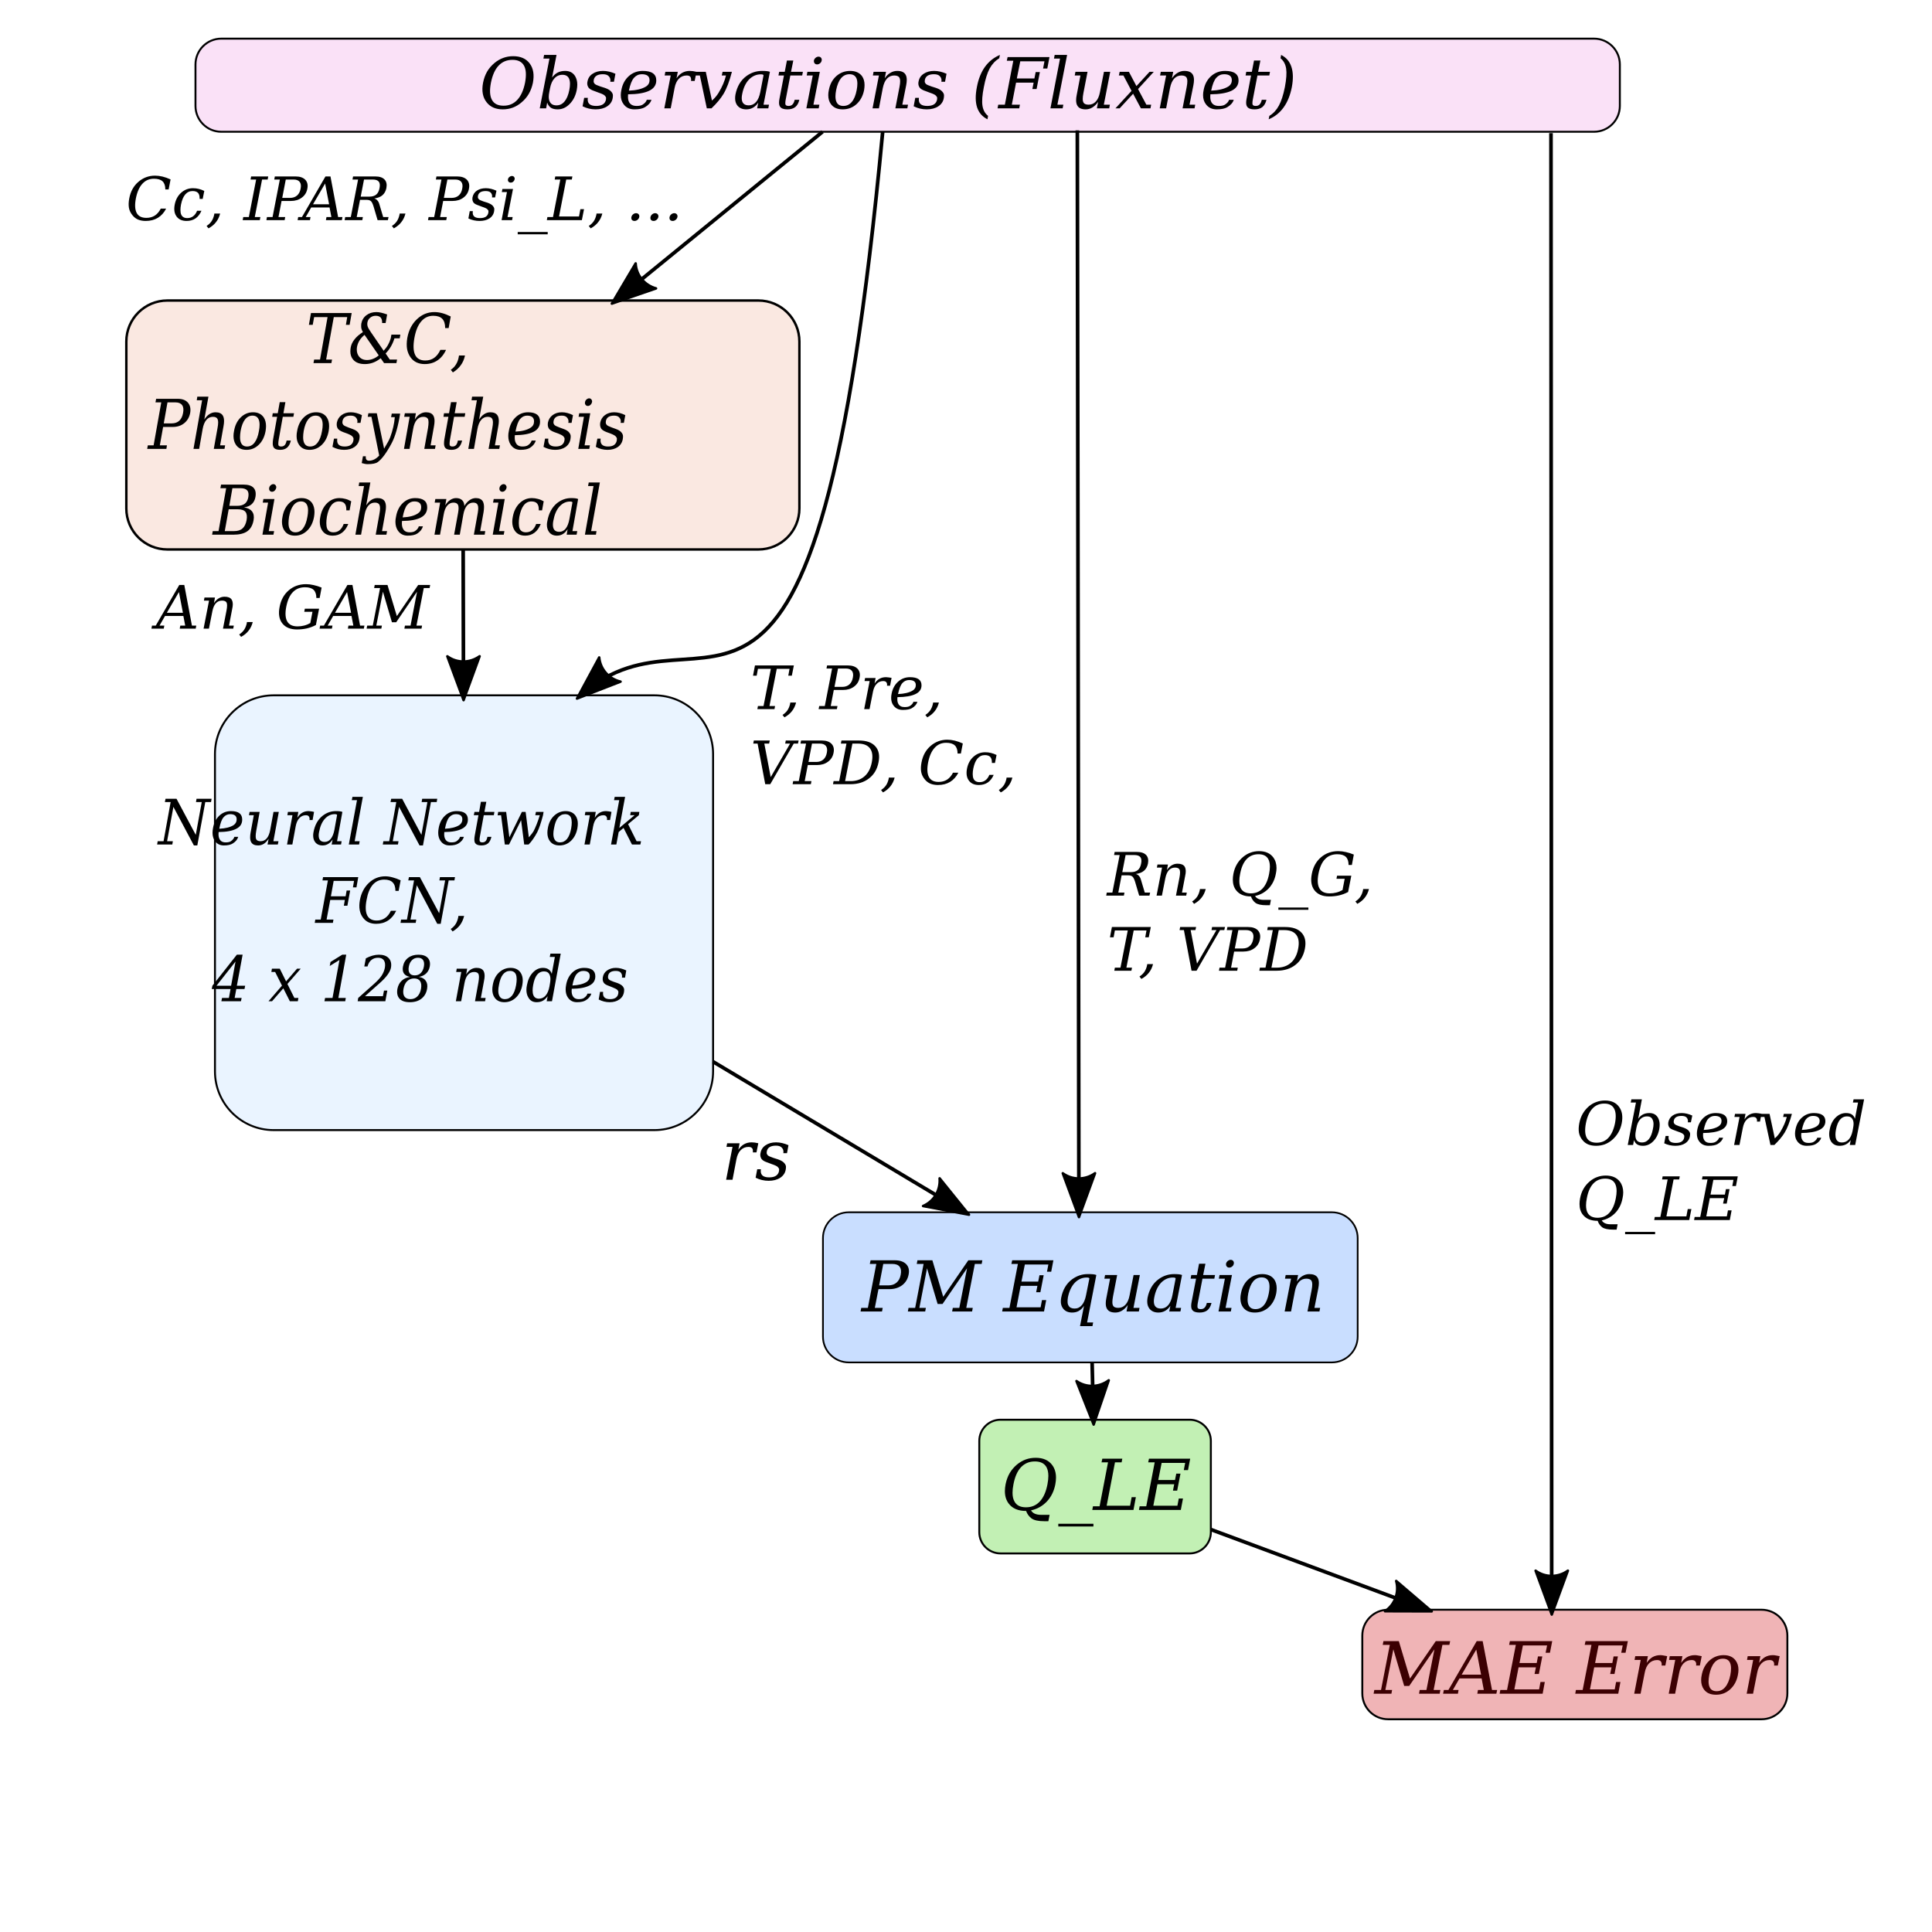
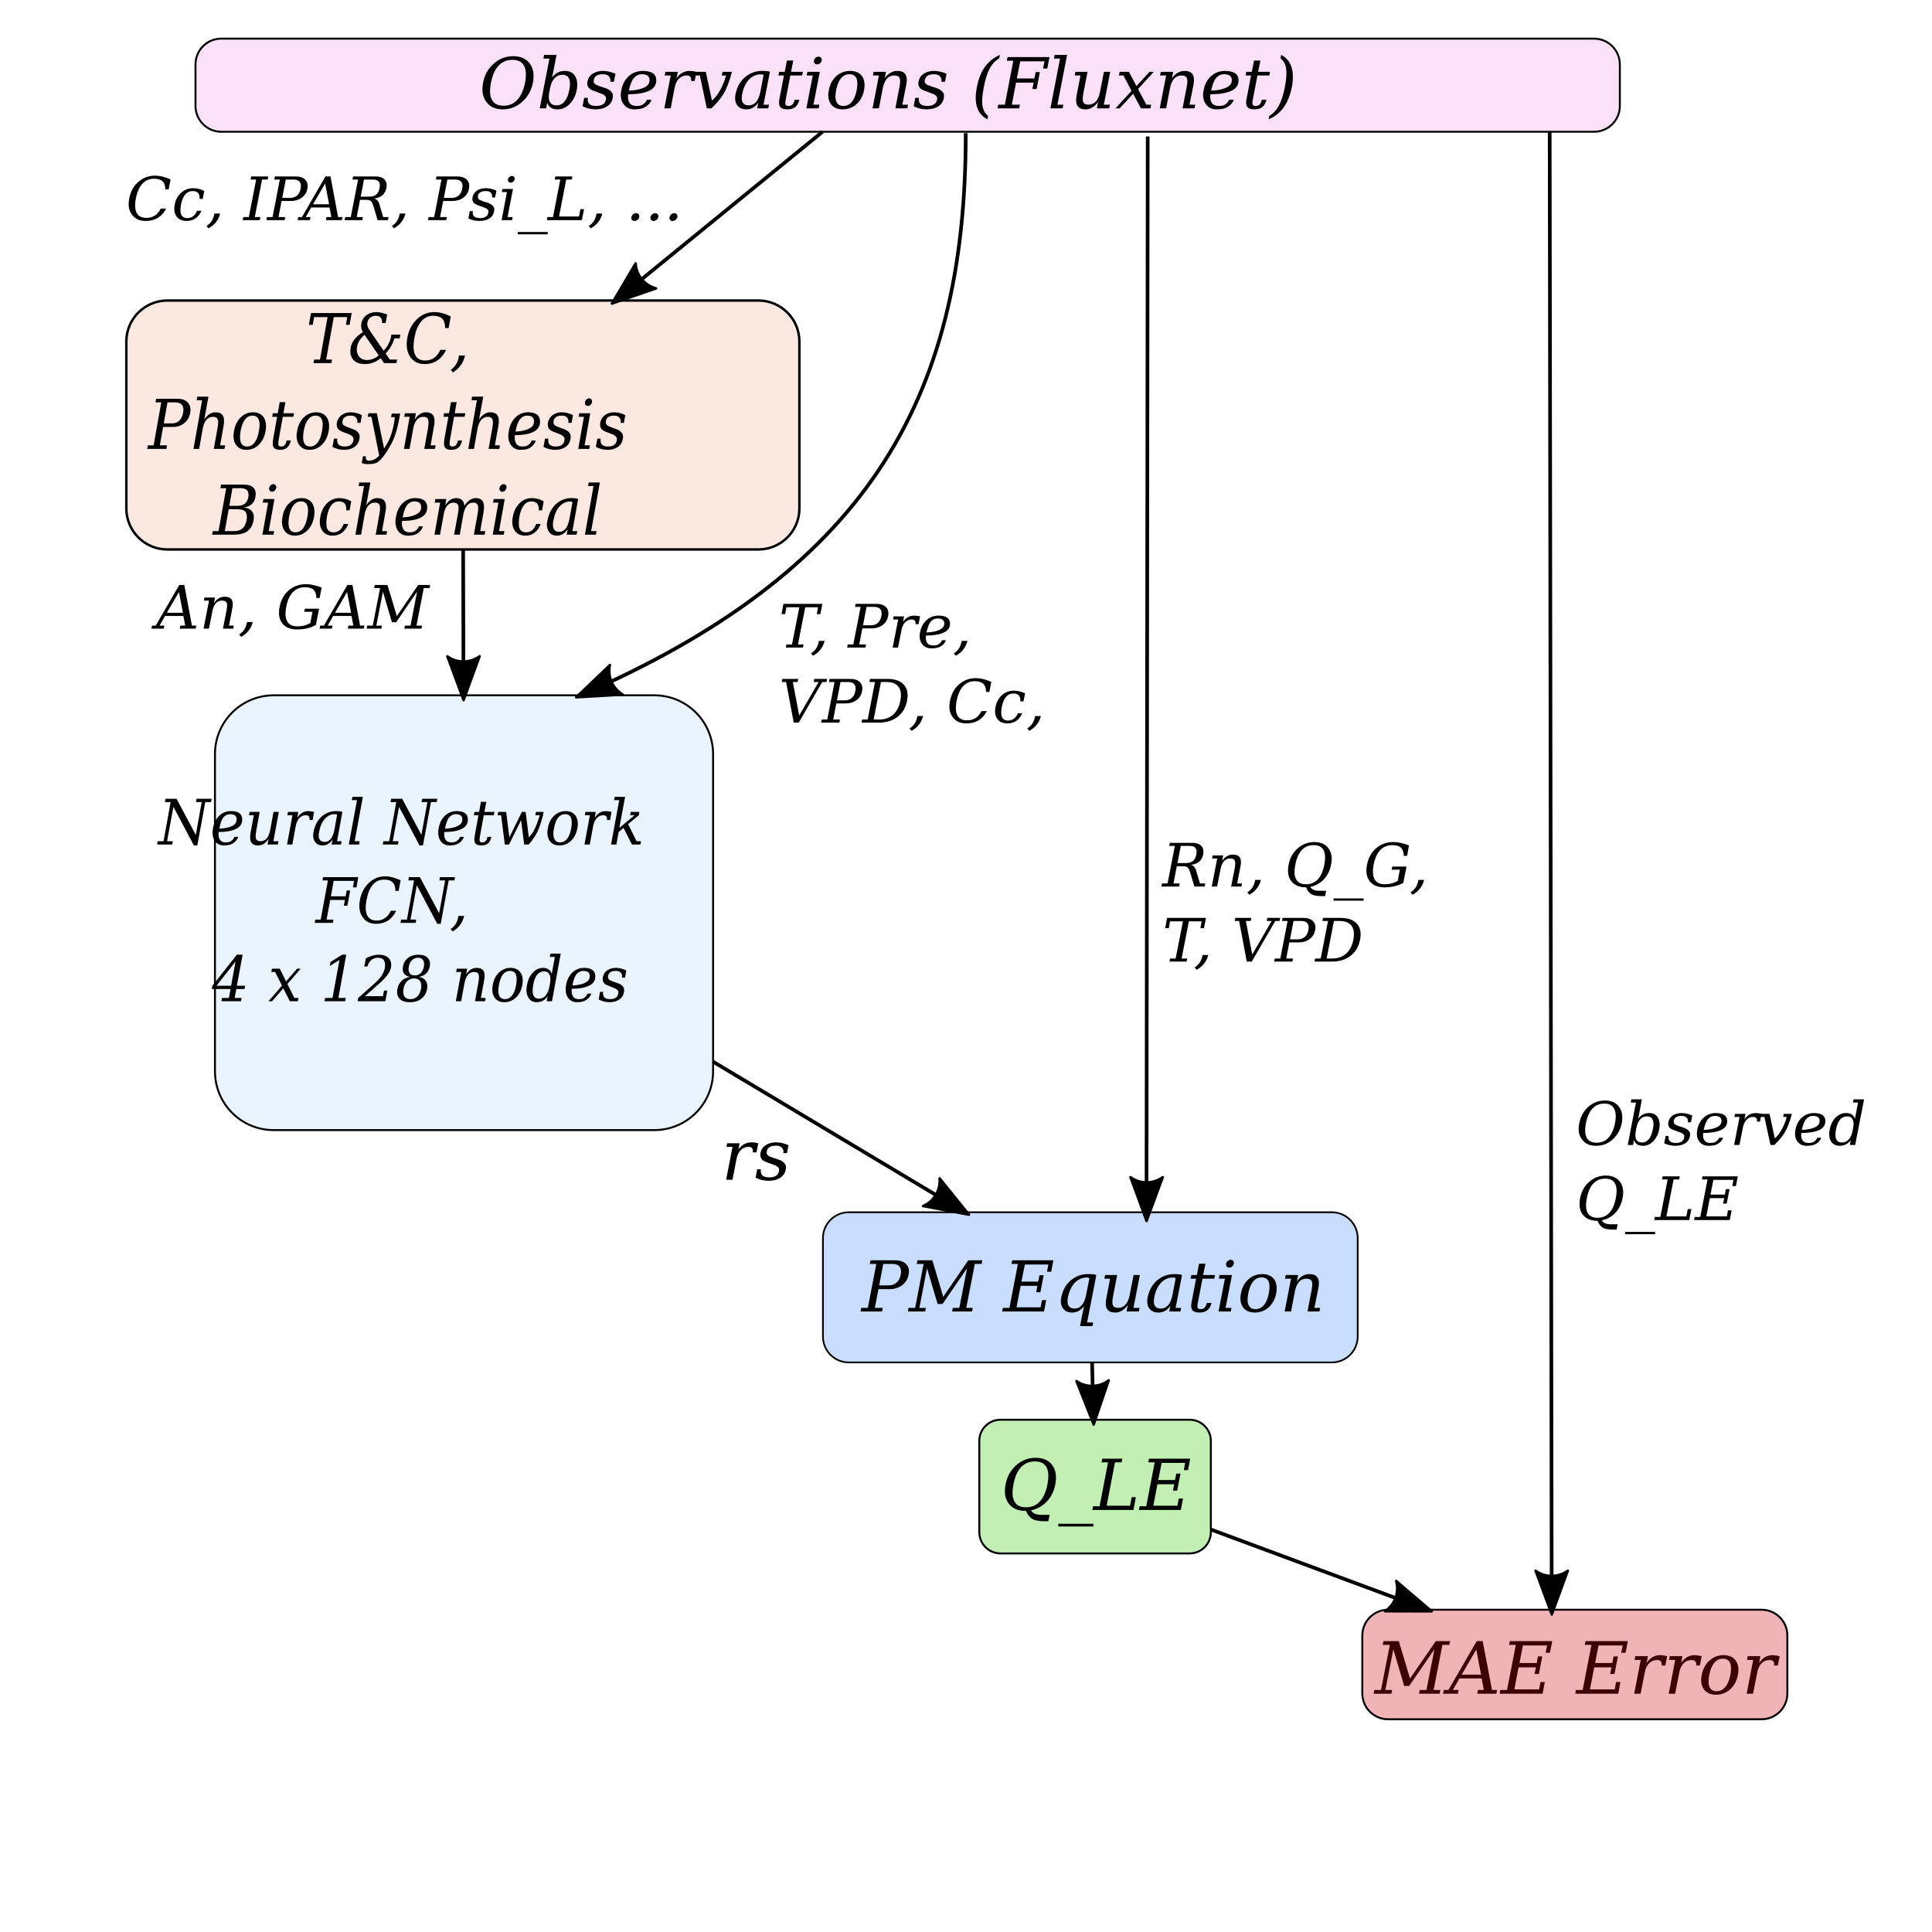
<svg xmlns="http://www.w3.org/2000/svg" width="1000" height="1000" viewBox="0 0 264.583 264.583" version="1.1" id="svg5">
  <defs id="defs2">
    <marker style="overflow:visible;" id="marker73928" refX="0.0" refY="0.0" orient="auto">
      <path transform="scale(1.1) rotate(180) translate(1,0)" d="M 8.719,4.034 L -2.207,0.016 L 8.719,-4.002 C 6.973,-1.63 6.983,1.616 8.719,4.034 z " style="stroke:context-stroke;fill-rule:evenodd;fill:context-stroke;stroke-width:0.625;stroke-linejoin:round;" id="path73926" />
    </marker>
    <marker style="overflow:visible;" id="Arrow2Lend" refX="0.0" refY="0.0" orient="auto">
      <path transform="scale(1.1) rotate(180) translate(1,0)" d="M 8.719,4.034 L -2.207,0.016 L 8.719,-4.002 C 6.973,-1.63 6.983,1.616 8.719,4.034 z " style="stroke:context-stroke;fill-rule:evenodd;fill:context-stroke;stroke-width:0.625;stroke-linejoin:round;" id="path72362" />
    </marker>
  </defs>
  <g id="layer1">
    <rect style="fill:#66afff;fill-opacity:0.137;stroke:#000000;stroke-width:0.265" id="rect910" width="68.218" height="59.543" x="29.438" y="95.222" ry="8.05" />
    <text xml:space="preserve" style="font-style:italic;font-variant:normal;font-weight:normal;font-stretch:normal;font-size:8.332px;line-height:1.25;font-family:'DejaVu Serif';-inkscape-font-specification:'DejaVu Serif, Italic';font-variant-ligatures:normal;font-variant-caps:normal;font-variant-numeric:normal;font-variant-east-asian:normal;fill:#000000;fill-opacity:1;stroke:none;stroke-width:0.19" x="65.924" y="112.206" id="text5101" transform="scale(0.9702089,1.030706)">
      <tspan id="tspan5099" style="font-style:italic;font-variant:normal;font-weight:normal;font-stretch:normal;font-size:8.332px;font-family:'DejaVu Serif';-inkscape-font-specification:'DejaVu Serif, Italic';font-variant-ligatures:normal;font-variant-caps:normal;font-variant-numeric:normal;font-variant-east-asian:normal;text-align:center;text-anchor:middle;stroke-width:0.19" x="65.924" y="112.206">Neural Network</tspan>
      <tspan style="font-style:italic;font-variant:normal;font-weight:normal;font-stretch:normal;font-size:8.332px;font-family:'DejaVu Serif';-inkscape-font-specification:'DejaVu Serif, Italic';font-variant-ligatures:normal;font-variant-caps:normal;font-variant-numeric:normal;font-variant-east-asian:normal;text-align:center;text-anchor:middle;stroke-width:0.19" x="65.924" y="122.621" id="tspan5103">FCN, </tspan>
      <tspan style="font-style:italic;font-variant:normal;font-weight:normal;font-stretch:normal;font-size:8.332px;font-family:'DejaVu Serif';-inkscape-font-specification:'DejaVu Serif, Italic';font-variant-ligatures:normal;font-variant-caps:normal;font-variant-numeric:normal;font-variant-east-asian:normal;text-align:center;text-anchor:middle;stroke-width:0.19" x="65.924" y="133.037" id="tspan5105">4 x 128 nodes</tspan>
    </text>
    <rect style="fill:#e37248;fill-opacity:0.162;stroke:#000000;stroke-width:0.334" id="rect23131" width="92.174" height="34.093" x="17.301" y="41.155" ry="5.619" />
    <text xml:space="preserve" style="font-style:italic;font-variant:normal;font-weight:normal;font-stretch:normal;font-size:8.992px;line-height:1.25;font-family:'DejaVu Serif';-inkscape-font-specification:'DejaVu Serif, Italic';font-variant-ligatures:normal;font-variant-caps:normal;font-variant-numeric:normal;font-variant-east-asian:normal;fill:#000000;fill-opacity:1;stroke:none;stroke-width:0.202" x="65.509" y="47.577" id="text27909" transform="scale(0.9567594,1.045195)">
      <tspan id="tspan27907" style="font-style:italic;font-variant:normal;font-weight:normal;font-stretch:normal;font-size:8.992px;font-family:'DejaVu Serif';-inkscape-font-specification:'DejaVu Serif, Italic';font-variant-ligatures:normal;font-variant-caps:normal;font-variant-numeric:normal;font-variant-east-asian:normal;text-align:center;text-anchor:middle;stroke-width:0.202" x="65.509" y="47.577">T&amp;C,</tspan>
      <tspan style="font-style:italic;font-variant:normal;font-weight:normal;font-stretch:normal;font-size:8.992px;font-family:'DejaVu Serif';-inkscape-font-specification:'DejaVu Serif, Italic';font-variant-ligatures:normal;font-variant-caps:normal;font-variant-numeric:normal;font-variant-east-asian:normal;text-align:center;text-anchor:middle;stroke-width:0.202" x="65.509" y="58.817" id="tspan27911">Photosynthesis</tspan>
      <tspan style="font-style:italic;font-variant:normal;font-weight:normal;font-stretch:normal;font-size:8.992px;font-family:'DejaVu Serif';-inkscape-font-specification:'DejaVu Serif, Italic';font-variant-ligatures:normal;font-variant-caps:normal;font-variant-numeric:normal;font-variant-east-asian:normal;text-align:center;text-anchor:middle;stroke-width:0.202" x="65.509" y="70.058" id="tspan27913">Biochemical</tspan>
    </text>
    <rect style="fill:#e348cd;fill-opacity:0.162;stroke:#000000;stroke-width:0.265" id="rect38583" width="195.063" height="12.755" x="26.771" y="5.291" ry="3.538" />
    <text xml:space="preserve" style="font-style:italic;font-weight:normal;font-size:9.624px;line-height:1.25;font-family:'DejaVu Serif';fill:#000000;fill-opacity:1;stroke:none;stroke-width:0.265;-inkscape-font-specification:'DejaVu Serif, Italic';font-stretch:normal;font-variant:normal;font-variant-ligatures:normal;font-variant-caps:normal;font-variant-numeric:normal;font-variant-east-asian:normal" x="65.62" y="14.834" id="text42287">
      <tspan id="tspan42285" style="stroke-width:0.265;-inkscape-font-specification:'DejaVu Serif, Italic';font-family:'DejaVu Serif';font-weight:normal;font-style:italic;font-stretch:normal;font-variant:normal;font-size:9.624px;font-variant-ligatures:normal;font-variant-caps:normal;font-variant-numeric:normal;font-variant-east-asian:normal" x="65.62" y="14.834">Observations (Fluxnet)</tspan>
    </text>
    <rect style="fill:#478eff;fill-opacity:0.296;stroke:#000000;stroke-width:0.235" id="rect42895" width="73.23" height="20.563" x="112.701" y="166.017" ry="3.541" />
    <text xml:space="preserve" style="font-style:italic;font-weight:normal;font-size:9.624px;line-height:1.25;font-family:'DejaVu Serif';fill:#000000;fill-opacity:1;stroke:none;stroke-width:0.265;-inkscape-font-specification:'DejaVu Serif, Italic';font-stretch:normal;font-variant:normal;font-variant-ligatures:normal;font-variant-caps:normal;font-variant-numeric:normal;font-variant-east-asian:normal" x="118.009" y="179.608" id="text50159">
      <tspan id="tspan50157" style="stroke-width:0.265;-inkscape-font-specification:'DejaVu Serif, Italic';font-family:'DejaVu Serif';font-weight:normal;font-style:italic;font-stretch:normal;font-variant:normal;font-size:9.624px;font-variant-ligatures:normal;font-variant-caps:normal;font-variant-numeric:normal;font-variant-east-asian:normal" x="118.009" y="179.608">PM Equation</tspan>
    </text>
    <rect style="fill:#32cd00;fill-opacity:0.296;stroke:#000000;stroke-width:0.269" id="rect51163" width="31.711" height="18.31" x="134.112" y="194.427" ry="2.906" />
    <text xml:space="preserve" style="font-style:italic;font-weight:normal;font-size:9.624px;line-height:1.25;font-family:'DejaVu Serif';fill:#000000;fill-opacity:1;stroke:none;stroke-width:0.265;-inkscape-font-specification:'DejaVu Serif, Italic';font-stretch:normal;font-variant:normal;font-variant-ligatures:normal;font-variant-caps:normal;font-variant-numeric:normal;font-variant-east-asian:normal" x="137.041" y="206.78" id="text57167">
      <tspan id="tspan79444" x="137.041" y="206.78">Q_LE</tspan>
    </text>
    <path style="display:inline;fill:none;fill-rule:evenodd;stroke:#000000;stroke-width:0.5;stroke-linecap:butt;stroke-linejoin:miter;stroke-miterlimit:4;stroke-dasharray:none;stroke-opacity:1;marker-end:url(#marker73928)" d="M 112.647,18.045 84.299,41.155" id="path67993" />
-     <path style="fill:none;fill-rule:evenodd;stroke:#000000;stroke-width:0.5;stroke-linecap:butt;stroke-linejoin:miter;stroke-miterlimit:4;stroke-dasharray:none;stroke-opacity:1;marker-mid:url(#Arrow2Lend);marker-end:url(#Arrow2Lend)" d="m 120.883,18.045 c -9.199,98 -23.843,61.704 -41.375,77.176" id="path67995" />
-     <path style="fill:none;fill-rule:evenodd;stroke:#000000;stroke-width:0.5;stroke-linecap:butt;stroke-linejoin:miter;stroke-miterlimit:4;stroke-dasharray:none;stroke-opacity:1;marker-end:url(#marker73928)" d="m 147.539,17.852 0.215,148.165" id="path67997" />
+     <path style="fill:none;fill-rule:evenodd;stroke:#000000;stroke-width:0.5;stroke-linecap:butt;stroke-linejoin:miter;stroke-miterlimit:4;stroke-dasharray:none;stroke-opacity:1;marker-mid:url(#Arrow2Lend);marker-end:url(#Arrow2Lend)" d="m 132.251,18.235 c 0.083,37.107 -14.219,60.216 -52.743,76.987" id="path67995" />
+     <path style="fill:none;fill-rule:evenodd;stroke:#000000;stroke-width:0.5;stroke-linecap:butt;stroke-linejoin:miter;stroke-miterlimit:4;stroke-dasharray:none;stroke-opacity:1;marker-end:url(#marker73928)" d="m 157.177,18.687 -0.166,147.868" id="path67997" />
    <text xml:space="preserve" style="font-style:italic;font-variant:normal;font-weight:normal;font-stretch:normal;font-size:9.884px;line-height:1.25;font-family:'DejaVu Serif';-inkscape-font-specification:'DejaVu Serif, Italic';font-variant-ligatures:normal;font-variant-caps:normal;font-variant-numeric:normal;font-variant-east-asian:normal;fill:#000000;fill-opacity:1;stroke:none;stroke-width:0.247" x="188.268" y="231.949" id="text70303">
      <tspan id="tspan70301" style="font-style:italic;font-variant:normal;font-weight:normal;font-stretch:normal;font-size:9.884px;font-family:'DejaVu Serif';-inkscape-font-specification:'DejaVu Serif, Italic';font-variant-ligatures:normal;font-variant-caps:normal;font-variant-numeric:normal;font-variant-east-asian:normal;stroke-width:0.247" x="188.268" y="231.949">MAE Error</tspan>
    </text>
    <rect style="fill:#cd0008;fill-opacity:0.296;stroke:#000000;stroke-width:0.265" id="rect71799" width="58.211" height="15.001" x="186.565" y="220.448" ry="3.538" />
-     <path style="fill:none;fill-rule:evenodd;stroke:#000000;stroke-width:0.5;stroke-linecap:butt;stroke-linejoin:miter;stroke-miterlimit:4;stroke-dasharray:none;stroke-opacity:1;marker-end:url(#marker73928)" d="m 212.404,18.234 0.097,202.214" id="path71925" />
+     <path style="fill:none;fill-rule:evenodd;stroke:#000000;stroke-width:0.5;stroke-linecap:butt;stroke-linejoin:miter;stroke-miterlimit:4;stroke-dasharray:none;stroke-opacity:1;marker-end:url(#marker73928)" d="m 212.227,18.08 0.275,202.368" id="path71925" />
    <path style="fill:none;fill-rule:evenodd;stroke:#000000;stroke-width:0.5;stroke-linecap:butt;stroke-linejoin:miter;stroke-miterlimit:4;stroke-dasharray:none;stroke-opacity:1;marker-end:url(#marker73928)" d="m 63.428,75.248 0.048,19.974" id="path72238" />
    <path style="fill:none;fill-rule:evenodd;stroke:#000000;stroke-width:0.5;stroke-linecap:butt;stroke-linejoin:miter;stroke-miterlimit:4;stroke-dasharray:none;stroke-opacity:1;marker-end:url(#marker73928)" d="m 97.656,145.397 34.472,20.62" id="path72240" />
    <path style="fill:none;fill-rule:evenodd;stroke:#000000;stroke-width:0.5;stroke-linecap:butt;stroke-linejoin:miter;stroke-miterlimit:4;stroke-dasharray:none;stroke-opacity:1;marker-end:url(#marker73928)" d="m 149.561,186.58 0.188,7.847" id="path72242" />
    <path style="fill:none;fill-rule:evenodd;stroke:#000000;stroke-width:0.5;stroke-linecap:butt;stroke-linejoin:miter;stroke-miterlimit:4;stroke-dasharray:none;stroke-opacity:1;marker-end:url(#marker73928)" d="m 165.823,209.462 29.623,10.986" id="path72244" />
    <text xml:space="preserve" style="font-style:italic;font-variant:normal;font-weight:normal;font-stretch:normal;font-size:8.223px;line-height:1.25;font-family:'DejaVu Serif';-inkscape-font-specification:'DejaVu Serif, Italic';font-variant-ligatures:normal;font-variant-caps:normal;font-variant-numeric:normal;font-variant-east-asian:normal;fill:#000000;fill-opacity:1;stroke:none;stroke-width:0.189" x="17.233" y="30.15" id="text123128">
      <tspan id="tspan123126" style="font-style:italic;font-variant:normal;font-weight:normal;font-stretch:normal;font-size:8.223px;font-family:'DejaVu Serif';-inkscape-font-specification:'DejaVu Serif, Italic';font-variant-ligatures:normal;font-variant-caps:normal;font-variant-numeric:normal;font-variant-east-asian:normal;stroke-width:0.189" x="17.233" y="30.15">Cc, IPAR, Psi_L, ...</tspan>
    </text>
-     <text xml:space="preserve" style="font-style:italic;font-variant:normal;font-weight:normal;font-stretch:normal;font-size:8.223px;line-height:1.25;font-family:'DejaVu Serif';-inkscape-font-specification:'DejaVu Serif, Italic';font-variant-ligatures:normal;font-variant-caps:normal;font-variant-numeric:normal;font-variant-east-asian:normal;fill:#000000;fill-opacity:1;stroke:none;stroke-width:0.203" x="102.735" y="97.115" id="text155776">
-       <tspan id="tspan155774" style="font-style:italic;font-variant:normal;font-weight:normal;font-stretch:normal;font-size:8.223px;font-family:'DejaVu Serif';-inkscape-font-specification:'DejaVu Serif, Italic';font-variant-ligatures:normal;font-variant-caps:normal;font-variant-numeric:normal;font-variant-east-asian:normal;stroke-width:0.203" x="102.735" y="97.115">T, Pre, </tspan>
-       <tspan style="font-style:italic;font-variant:normal;font-weight:normal;font-stretch:normal;font-size:8.223px;font-family:'DejaVu Serif';-inkscape-font-specification:'DejaVu Serif, Italic';font-variant-ligatures:normal;font-variant-caps:normal;font-variant-numeric:normal;font-variant-east-asian:normal;stroke-width:0.203" x="102.735" y="107.393" id="tspan179784">VPD, Cc, </tspan>
+     <text xml:space="preserve" style="font-style:italic;font-variant:normal;font-weight:normal;font-stretch:normal;font-size:8.223px;line-height:1.25;font-family:'DejaVu Serif';-inkscape-font-specification:'DejaVu Serif, Italic';font-variant-ligatures:normal;font-variant-caps:normal;font-variant-numeric:normal;font-variant-east-asian:normal;fill:#000000;fill-opacity:1;stroke:none;stroke-width:0.203" x="106.635" y="88.68" id="text155776">
+       <tspan id="tspan155774" style="font-style:italic;font-variant:normal;font-weight:normal;font-stretch:normal;font-size:8.223px;font-family:'DejaVu Serif';-inkscape-font-specification:'DejaVu Serif, Italic';font-variant-ligatures:normal;font-variant-caps:normal;font-variant-numeric:normal;font-variant-east-asian:normal;stroke-width:0.203" x="106.635" y="88.68">T, Pre, </tspan>
+       <tspan style="font-style:italic;font-variant:normal;font-weight:normal;font-stretch:normal;font-size:8.223px;font-family:'DejaVu Serif';-inkscape-font-specification:'DejaVu Serif, Italic';font-variant-ligatures:normal;font-variant-caps:normal;font-variant-numeric:normal;font-variant-east-asian:normal;stroke-width:0.203" x="106.635" y="98.959" id="tspan179784">VPD, Cc, </tspan>
    </text>
-     <text xml:space="preserve" style="font-style:italic;font-variant:normal;font-weight:normal;font-stretch:normal;font-size:8.223px;line-height:1.25;font-family:'DejaVu Serif';-inkscape-font-specification:'DejaVu Serif, Italic';font-variant-ligatures:normal;font-variant-caps:normal;font-variant-numeric:normal;font-variant-east-asian:normal;fill:#000000;fill-opacity:1;stroke:none;stroke-width:0.206" x="151.617" y="122.658" id="text187156">
-       <tspan id="tspan187154" style="font-style:italic;font-variant:normal;font-weight:normal;font-stretch:normal;font-size:8.223px;font-family:'DejaVu Serif';-inkscape-font-specification:'DejaVu Serif, Italic';font-variant-ligatures:normal;font-variant-caps:normal;font-variant-numeric:normal;font-variant-east-asian:normal;stroke-width:0.206" x="151.617" y="122.658">Rn, Q_G, </tspan>
-       <tspan style="font-style:italic;font-variant:normal;font-weight:normal;font-stretch:normal;font-size:8.223px;font-family:'DejaVu Serif';-inkscape-font-specification:'DejaVu Serif, Italic';font-variant-ligatures:normal;font-variant-caps:normal;font-variant-numeric:normal;font-variant-east-asian:normal;stroke-width:0.206" x="151.617" y="132.937" id="tspan187158">T, VPD</tspan>
+     <text xml:space="preserve" style="font-style:italic;font-variant:normal;font-weight:normal;font-stretch:normal;font-size:8.223px;line-height:1.25;font-family:'DejaVu Serif';-inkscape-font-specification:'DejaVu Serif, Italic';font-variant-ligatures:normal;font-variant-caps:normal;font-variant-numeric:normal;font-variant-east-asian:normal;fill:#000000;fill-opacity:1;stroke:none;stroke-width:0.206" x="159.174" y="121.409" id="text187156">
+       <tspan id="tspan187154" style="font-style:italic;font-variant:normal;font-weight:normal;font-stretch:normal;font-size:8.223px;font-family:'DejaVu Serif';-inkscape-font-specification:'DejaVu Serif, Italic';font-variant-ligatures:normal;font-variant-caps:normal;font-variant-numeric:normal;font-variant-east-asian:normal;stroke-width:0.206" x="159.174" y="121.409">Rn, Q_G, </tspan>
+       <tspan style="font-style:italic;font-variant:normal;font-weight:normal;font-stretch:normal;font-size:8.223px;font-family:'DejaVu Serif';-inkscape-font-specification:'DejaVu Serif, Italic';font-variant-ligatures:normal;font-variant-caps:normal;font-variant-numeric:normal;font-variant-east-asian:normal;stroke-width:0.206" x="159.174" y="131.687" id="tspan187158">T, VPD</tspan>
    </text>
    <text xml:space="preserve" style="font-style:italic;font-variant:normal;font-weight:normal;font-stretch:normal;font-size:8.223px;line-height:1.25;font-family:'DejaVu Serif';-inkscape-font-specification:'DejaVu Serif, Italic';font-variant-ligatures:normal;font-variant-caps:normal;font-variant-numeric:normal;font-variant-east-asian:normal;fill:#000000;fill-opacity:1;stroke:none;stroke-width:0.227" x="215.813" y="156.804" id="text200728">
      <tspan id="tspan200726" style="font-style:italic;font-variant:normal;font-weight:normal;font-stretch:normal;font-size:8.223px;font-family:'DejaVu Serif';-inkscape-font-specification:'DejaVu Serif, Italic';font-variant-ligatures:normal;font-variant-caps:normal;font-variant-numeric:normal;font-variant-east-asian:normal;stroke-width:0.227" x="215.813" y="156.804">Observed</tspan>
      <tspan style="font-style:italic;font-variant:normal;font-weight:normal;font-stretch:normal;font-size:8.223px;font-family:'DejaVu Serif';-inkscape-font-specification:'DejaVu Serif, Italic';font-variant-ligatures:normal;font-variant-caps:normal;font-variant-numeric:normal;font-variant-east-asian:normal;stroke-width:0.227" x="215.813" y="167.083" id="tspan201738">Q_LE</tspan>
    </text>
    <text xml:space="preserve" style="font-style:italic;font-weight:normal;font-size:9.624px;line-height:1.25;font-family:'DejaVu Serif';fill:#000000;fill-opacity:1;stroke:none;stroke-width:0.215;-inkscape-font-specification:'DejaVu Serif, Italic';font-stretch:normal;font-variant:normal;font-variant-ligatures:normal;font-variant-caps:normal;font-variant-numeric:normal;font-variant-east-asian:normal" x="98.768" y="161.566" id="text212702">
      <tspan id="tspan212700" style="stroke-width:0.215;-inkscape-font-specification:'DejaVu Serif, Italic';font-family:'DejaVu Serif';font-weight:normal;font-style:italic;font-stretch:normal;font-variant:normal;font-size:9.624px;font-variant-ligatures:normal;font-variant-caps:normal;font-variant-numeric:normal;font-variant-east-asian:normal" x="98.768" y="161.566">rs</tspan>
    </text>
    <text xml:space="preserve" style="font-style:italic;font-variant:normal;font-weight:normal;font-stretch:normal;font-size:8.223px;line-height:1.25;font-family:'DejaVu Serif';-inkscape-font-specification:'DejaVu Serif, Italic';font-variant-ligatures:normal;font-variant-caps:normal;font-variant-numeric:normal;font-variant-east-asian:normal;fill:#000000;fill-opacity:1;stroke:none;stroke-width:0.203" x="21.365" y="86.092" id="text226680">
      <tspan id="tspan226678" style="font-style:italic;font-variant:normal;font-weight:normal;font-stretch:normal;font-size:8.223px;font-family:'DejaVu Serif';-inkscape-font-specification:'DejaVu Serif, Italic';font-variant-ligatures:normal;font-variant-caps:normal;font-variant-numeric:normal;font-variant-east-asian:normal;stroke-width:0.203" x="21.365" y="86.092">An, GAM</tspan>
    </text>
  </g>
</svg>
